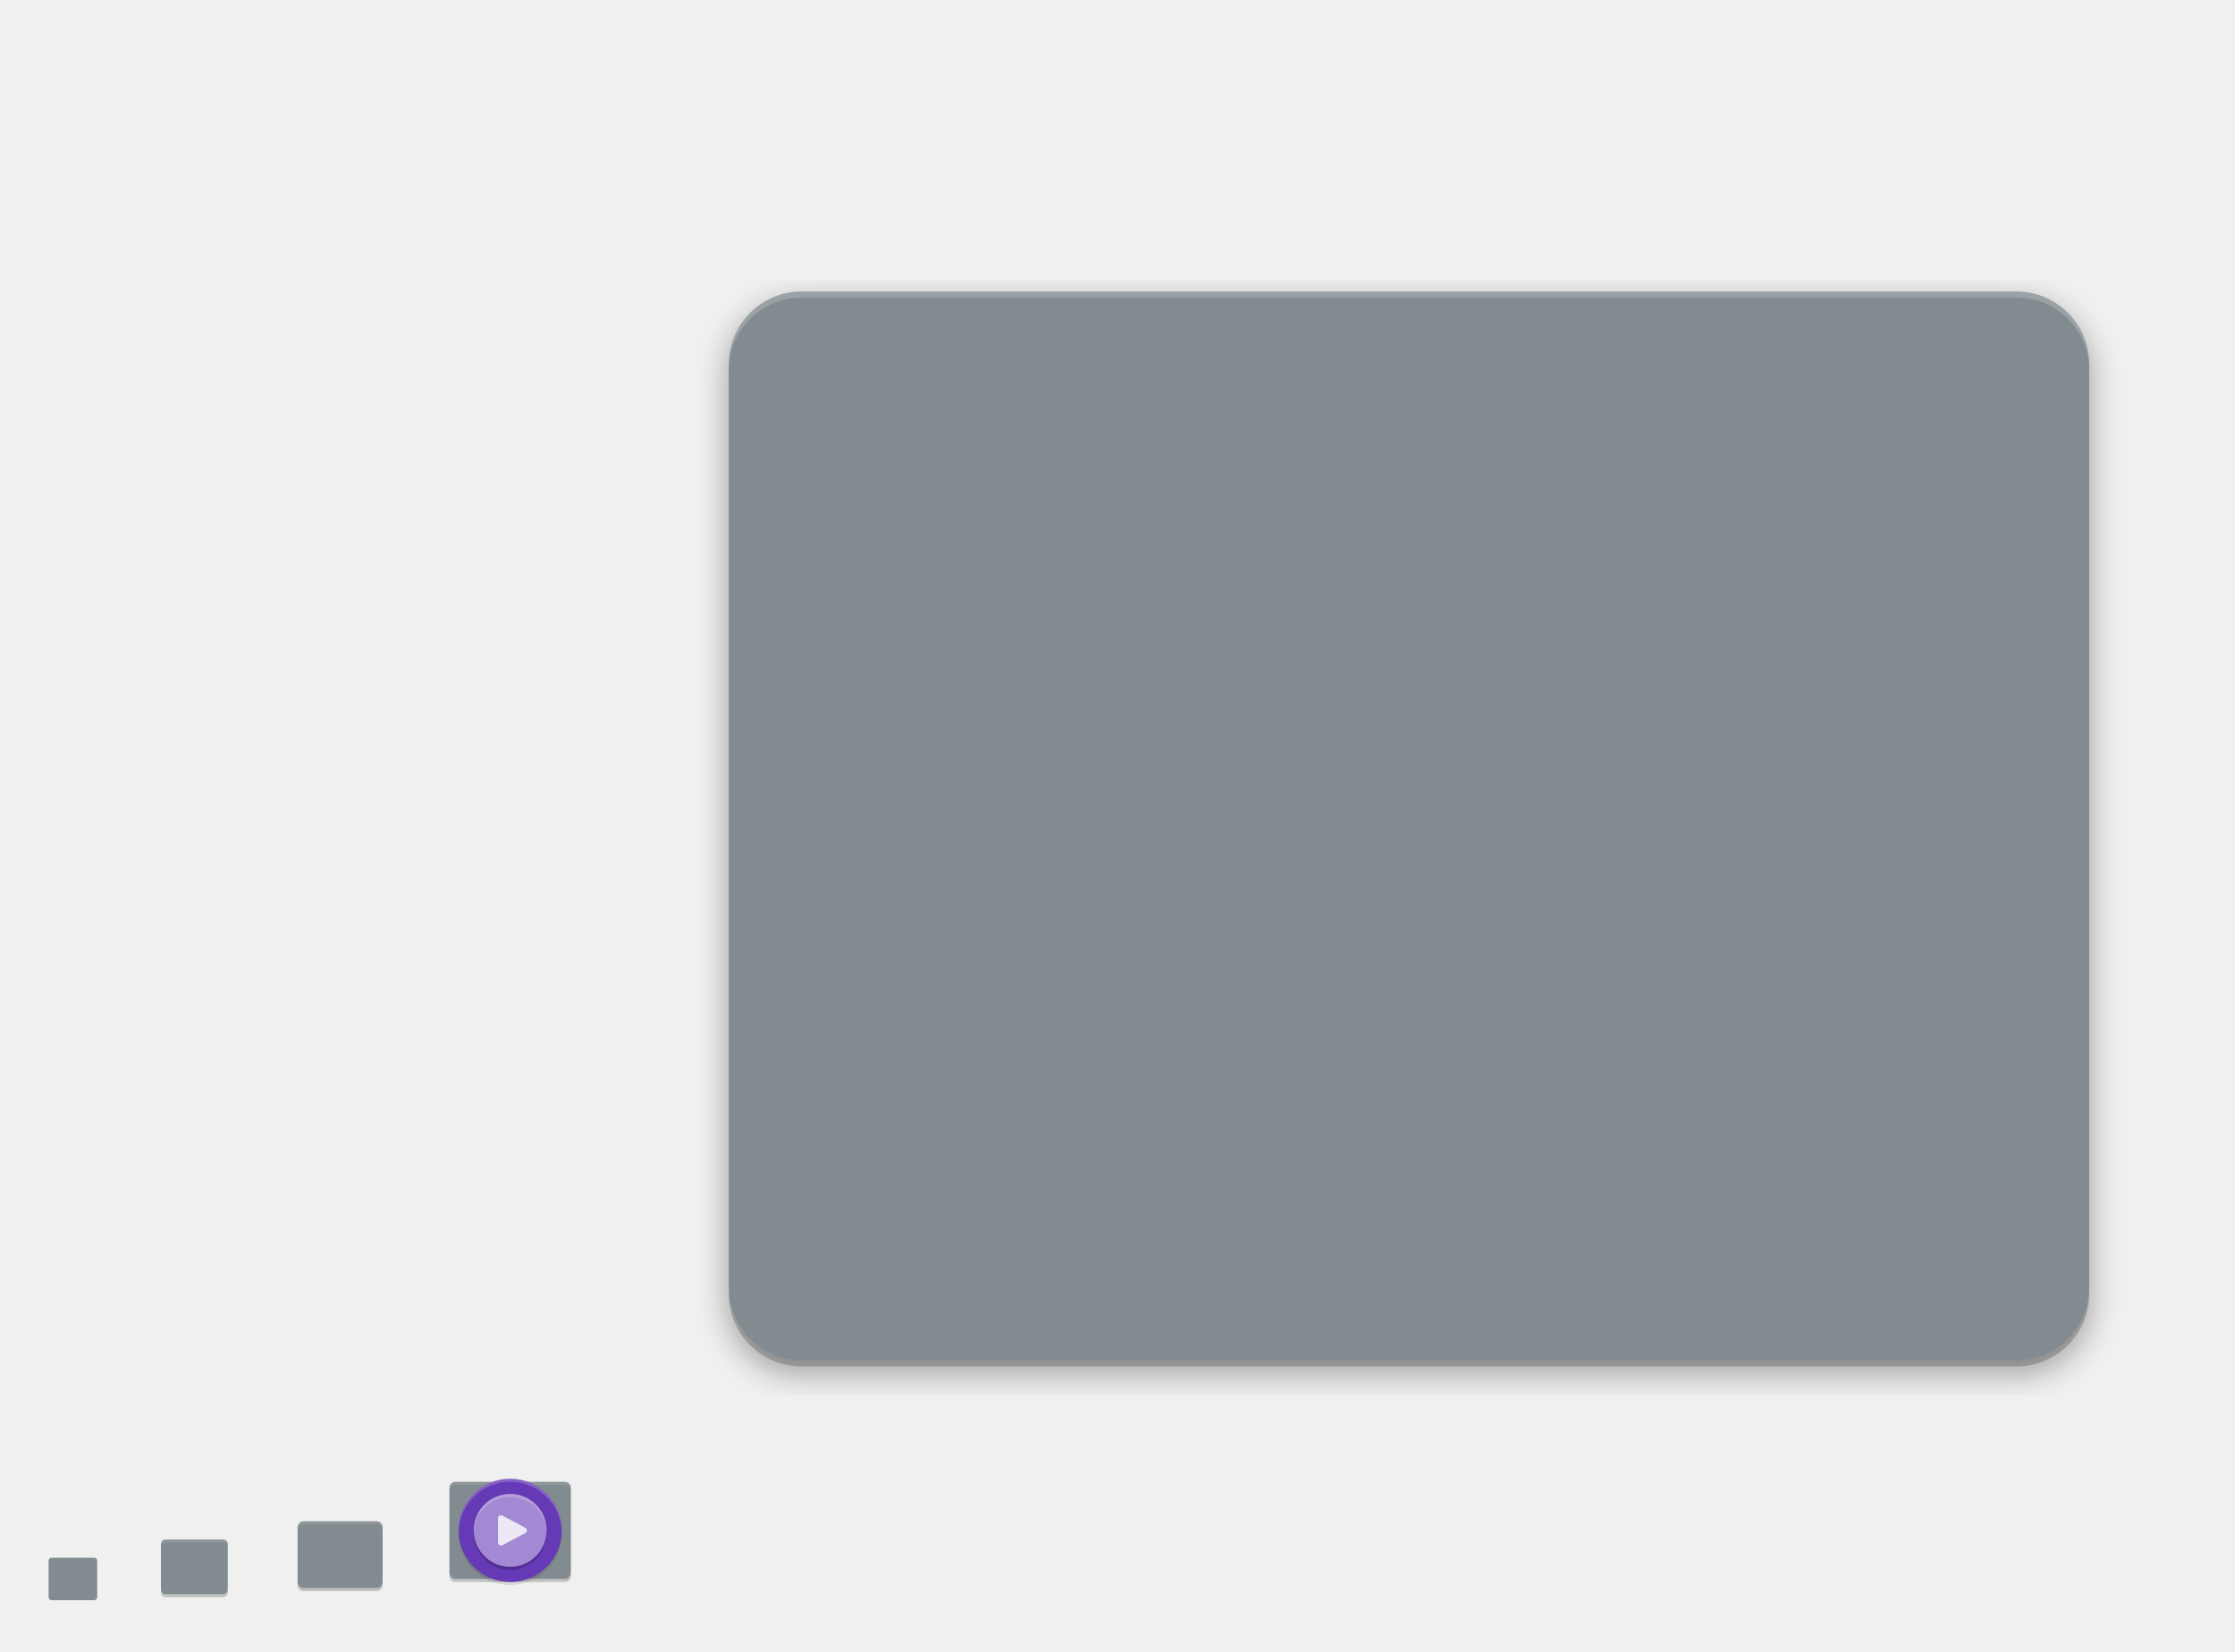
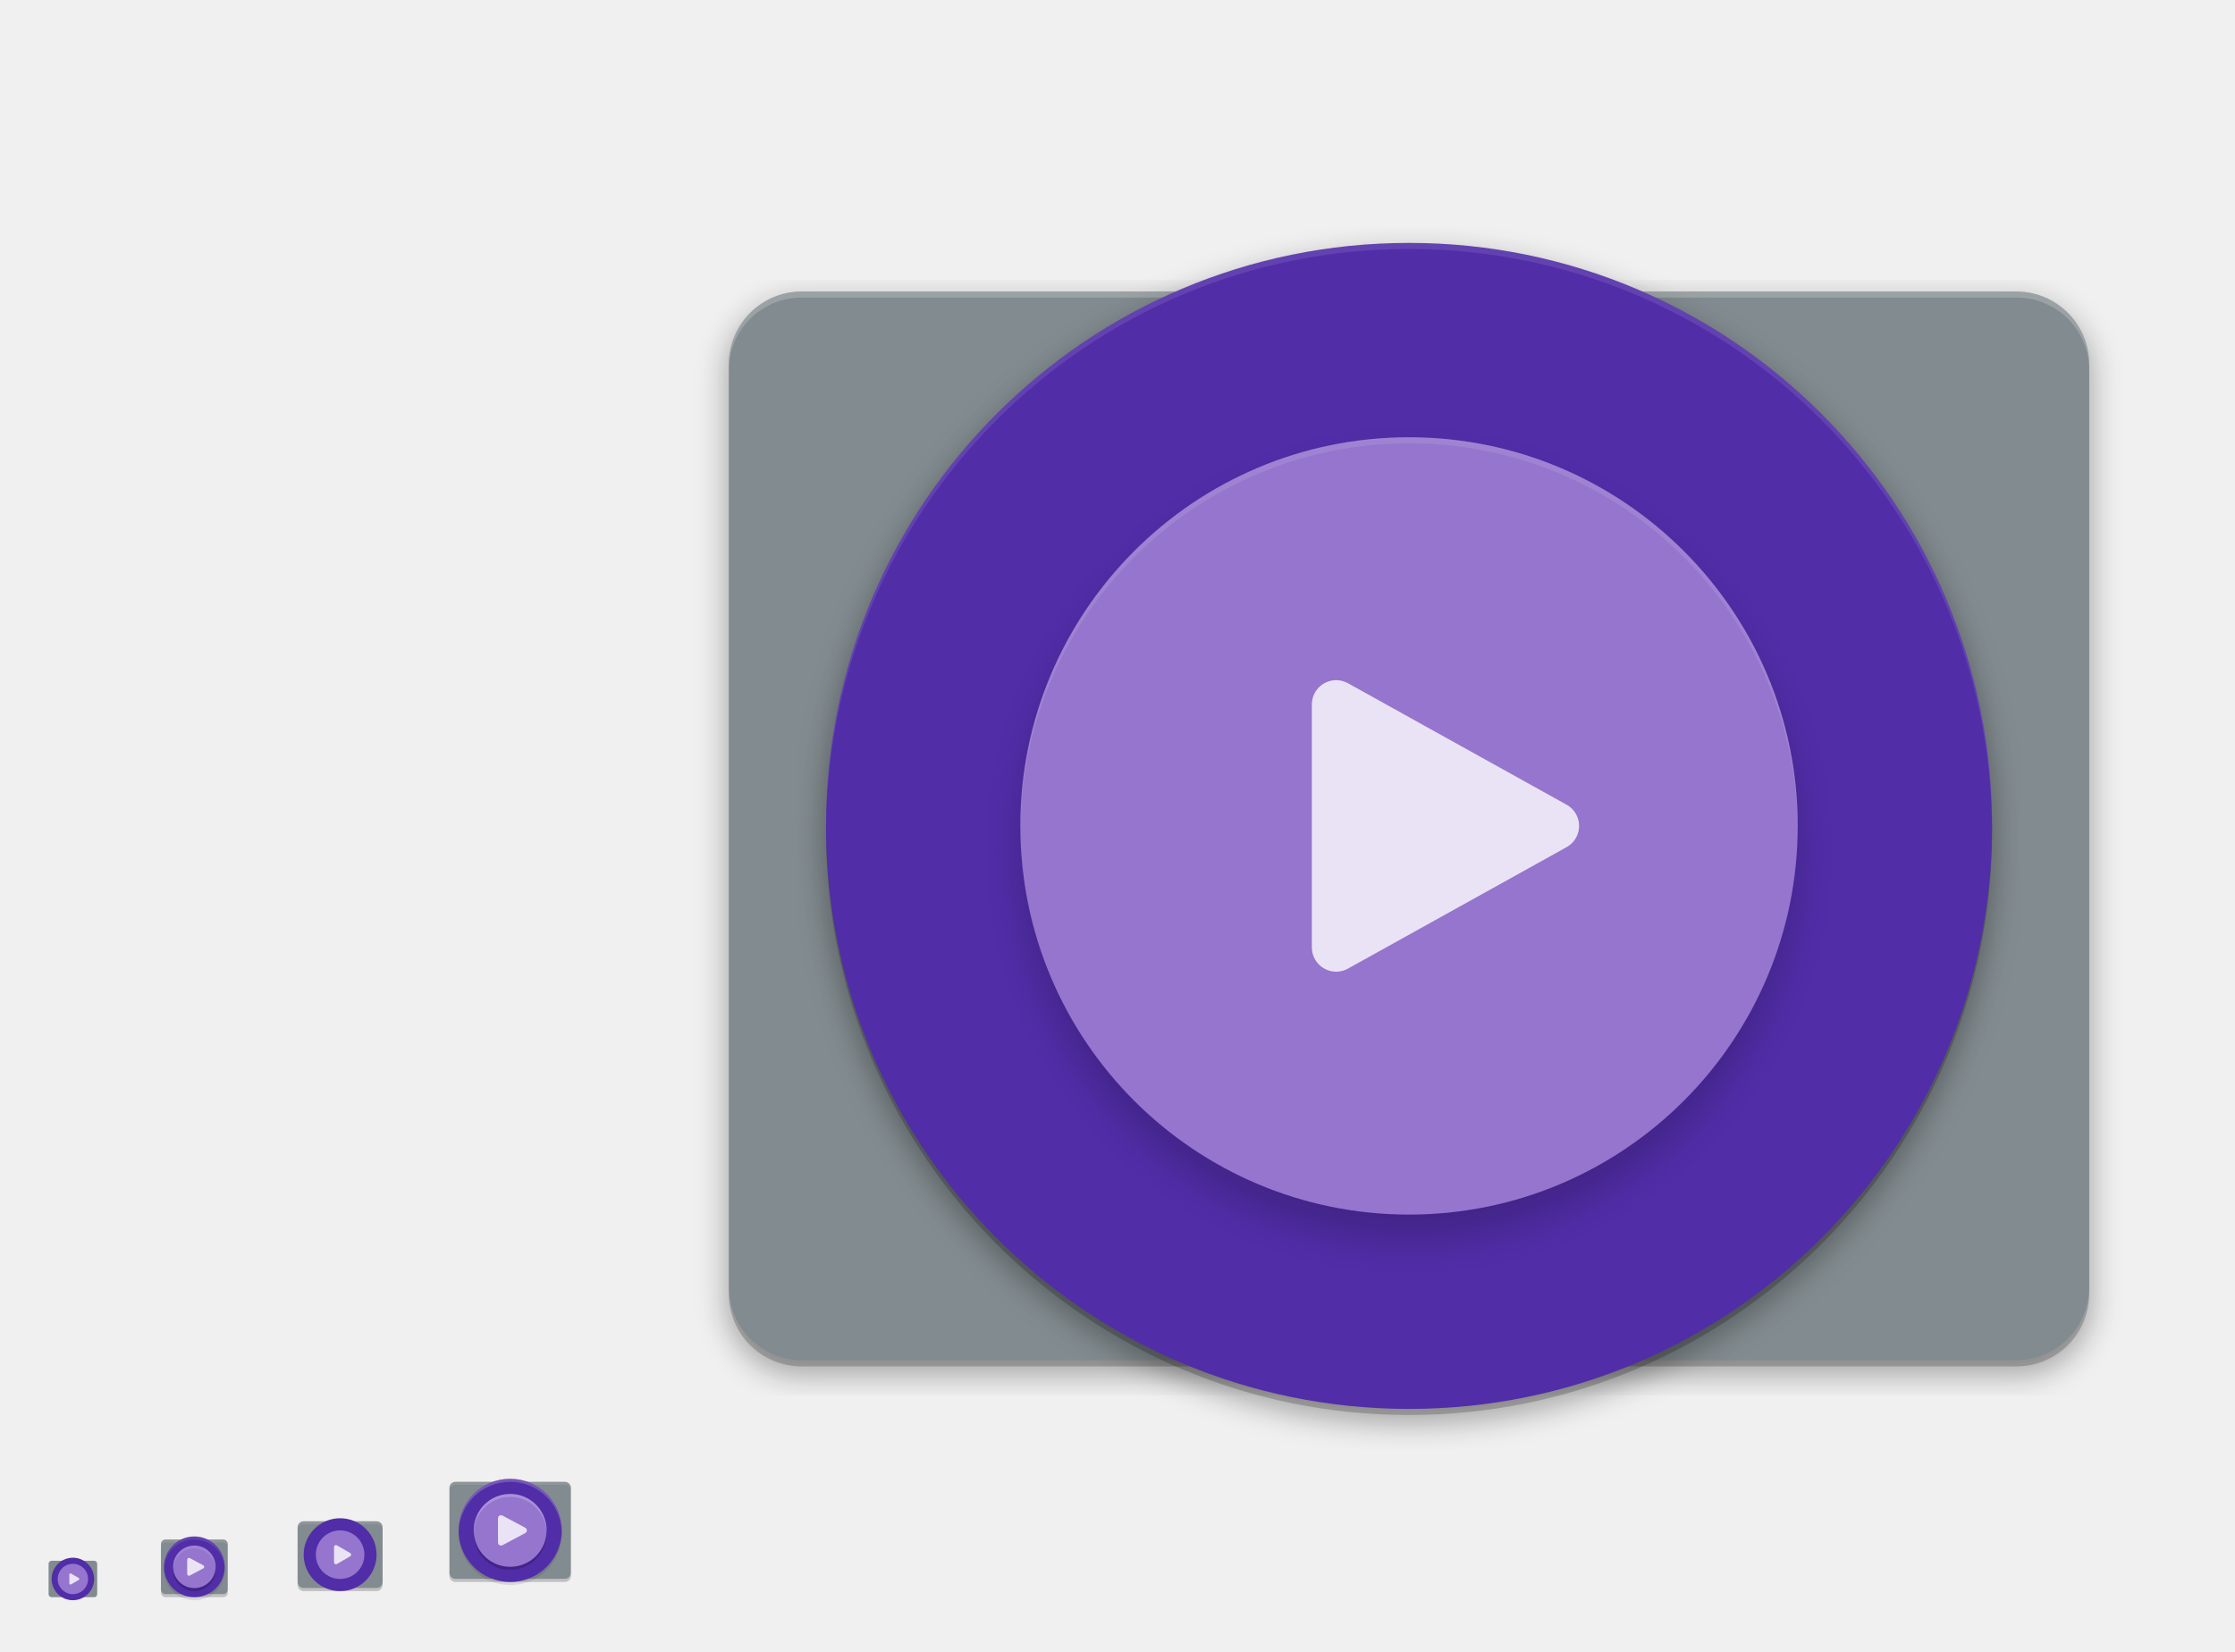
<svg xmlns="http://www.w3.org/2000/svg" xmlns:ns1="http://www.openswatchbook.org/uri/2009/osb" width="736" height="544" id="svg11300" version="1.0" style="display:inline;enable-background:new">
  <defs id="defs3">
    <linearGradient ns1:paint="solid" id="linearGradient5606">
      <stop style="stop-color:#000000;stop-opacity:1;" offset="0" id="stop5608" />
    </linearGradient>
    <filter style="color-interpolation-filters:sRGB" id="filter4247" x="-0.027" width="1.055" y="-0.021" height="1.043">
      <feGaussianBlur stdDeviation="4" id="feGaussianBlur4249" />
+     </filter>
+     <filter style="color-interpolation-filters:sRGB" id="filter4224" x="-0.06" width="1.12" y="-0.06" height="1.12">
+       <feGaussianBlur stdDeviation="6.4" id="feGaussianBlur4226" />
+     </filter>
+     <filter style="color-interpolation-filters:sRGB" id="filter4252" x="-0.024" width="1.048" y="-0.024" height="1.048">
+       <feGaussianBlur stdDeviation="3.84" id="feGaussianBlur4254" />
    </filter>
  </defs>
  <g style="display:inline" id="layer1" transform="translate(0,244)">
    <g style="display:none" id="layer7">
      <text y="332.485" xml:space="preserve" x="15.007" style="font-style:normal;font-variant:normal;font-weight:normal;font-stretch:normal;font-size:18px;font-family:'DejaVu Sans';-inkscape-font-specification:'DejaVu Sans';display:inline;fill:#000000;fill-opacity:1;stroke:none;enable-background:new" id="context">
        <tspan style="font-style:normal;font-variant:normal;font-weight:normal;font-stretch:normal;font-family:'DejaVu Sans';-inkscape-font-specification:'DejaVu Sans'" y="332.485" x="15.007" id="tspan3933">devices</tspan>
      </text>
      <text y="332.485" xml:space="preserve" x="142.488" style="font-style:normal;font-variant:normal;font-weight:bold;font-stretch:normal;font-size:18px;line-height:125%;font-family:'DejaVu Sans';-inkscape-font-specification:'DejaVu Sans Bold';text-align:start;writing-mode:lr-tb;text-anchor:start;display:inline;fill:#000000;fill-opacity:1;stroke:none;enable-background:new" id="icon-name">
        <tspan style="font-style:normal;font-variant:normal;font-weight:bold;font-stretch:normal;font-size:18px;font-family:'DejaVu Sans';-inkscape-font-specification:'DejaVu Sans Bold'" y="332.485" x="142.488" id="tspan3937">multimedia-player</tspan>
      </text>
      <rect style="display:inline;overflow:visible;visibility:visible;fill:#e9e9e9;fill-opacity:1;fill-rule:nonzero;stroke:none;stroke-width:2;marker:none;enable-background:accumulate" id="rect16x16" width="16" height="16" x="-32" y="268" transform="scale(-1,1)" />
      <rect style="display:inline;overflow:visible;visibility:visible;fill:#e9e9e9;fill-opacity:1;fill-rule:nonzero;stroke:none;stroke-width:2;marker:none;enable-background:accumulate" id="rect24x24" width="24" height="24" x="-76" y="260" transform="scale(-1,1)" />
      <rect style="display:inline;overflow:visible;visibility:visible;fill:#e9e9e9;fill-opacity:1;fill-rule:nonzero;stroke:none;stroke-width:2;marker:none;enable-background:accumulate" id="rect32x32" width="32" height="32" x="-128" y="252" transform="scale(-1,1)" />
      <rect y="236" x="-192" height="48" width="48" id="rect48x48" style="display:inline;overflow:visible;visibility:visible;fill:#e9e9e9;fill-opacity:1;fill-rule:nonzero;stroke:none;stroke-width:2;marker:none;enable-background:accumulate" transform="scale(-1,1)" />
      <rect style="display:inline;overflow:visible;visibility:visible;fill:#e9e9e9;fill-opacity:1;fill-rule:nonzero;stroke:none;stroke-width:2;marker:none;enable-background:accumulate" id="rect3951" width="512" height="512" x="-720" y="-228" transform="scale(-1,1)" />
    </g>
    <g id="layer6" style="display:inline">
      <path id="path4302" d="m 150,277 c -1.108,0 -2,-0.892 -2,-2 l 0,-1 c 0,1.108 0.892,2 2,2 l 36,0 c 1.108,0 2,-0.892 2,-2 l 0,1 c 0,1.108 -0.892,2 -2,2 z" style="opacity:0.2;fill:#000000;fill-opacity:1;stroke:none" />
      <rect ry="24" rx="24" y="-640" x="-256" height="352" width="448" id="rect4251" style="opacity:0.1;fill:#000000;fill-opacity:1;stroke:#000000;stroke-width:8;stroke-miterlimit:4;stroke-dasharray:none;stroke-opacity:1;filter:url(#filter4247)" transform="matrix(1,0,0,-1,496,-432)" />
      <rect transform="matrix(1,0,0,-1,496,-432)" style="opacity:0.2;fill:#000000;fill-opacity:1;stroke:none;filter:url(#filter4247)" id="rect4269" width="448" height="352" x="-256" y="-640" rx="24" ry="24" />
-       <rect transform="scale(1,-1)" style="display:inline;fill:#828b8f;fill-opacity:1;stroke:none;enable-background:new" id="rect4265" width="16" height="14" x="16" y="-283" rx="1" ry="1" />
+       <rect style="display:inline;fill:#828b8f;fill-opacity:1;stroke:none;enable-background:new" id="rect4265" width="16" height="12" x="16" y="270" rx="1" ry="1" />
      <rect transform="scale(1,-1)" style="fill:#828b8f;fill-opacity:1;stroke:none" id="rect4203" width="40" height="32" x="148" y="-276" rx="2" ry="2" />
      <rect ry="1.5" rx="1.5" y="-281" x="53" height="18" width="22" id="rect4243" style="fill:#828b8f;fill-opacity:1;stroke:none" transform="scale(1,-1)" />
      <rect transform="scale(1,-1)" style="fill:#828b8f;fill-opacity:1;stroke:none" id="rect4255" width="28" height="22" x="98" y="-279" rx="2" ry="2" />
      <path style="opacity:0.1;fill:#ffffff;fill-opacity:1;stroke:none" d="m 150,244 c -1.108,0 -2,0.892 -2,2 l 0,1 c 0,-1.108 0.892,-2 2,-2 l 36,0 c 1.108,0 2,0.892 2,2 l 0,-1 c 0,-1.108 -0.892,-2 -2,-2 z" id="rect4196" />
      <path style="opacity:0.1;fill:#ffffff;fill-opacity:1;stroke:none" d="m 54.5,263 c -0.831,0 -1.5,0.669 -1.5,1.5 l 0,1 c 0,-0.831 0.669,-1.5 1.5,-1.5 l 19,0 c 0.831,0 1.5,0.669 1.5,1.5 l 0,-1 c 0,-0.831 -0.669,-1.5 -1.5,-1.5 z" id="rect4200" />
      <path style="opacity:0.1;fill:#ffffff;fill-opacity:1;stroke:none" d="m 100,257 c -1.108,0 -2,0.892 -2,2 l 0,1 c 0,-1.108 0.892,-2 2,-2 l 24,0 c 1.108,0 2,0.892 2,2 l 0,-1 c 0,-1.108 -0.892,-2 -2,-2 z" id="rect4241" />
      <g id="g4635" style="display:inline;fill:#ffffff;fill-opacity:1;enable-background:new" transform="matrix(4.00088,0,0,4.00088,-1532.452,272.0141)" />
      <g transform="matrix(2.00044,0,0,2.00044,-682.2261,278.007)" style="display:inline;fill:#ffffff;fill-opacity:1;enable-background:new" id="g4627" />
      <path id="path4304" d="m 100,280 c -1.108,0 -2,-0.892 -2,-2 l 0,-1 c 0,1.108 0.892,2 2,2 l 24,0 c 1.108,0 2,-0.892 2,-2 l 0,1 c 0,1.108 -0.892,2 -2,2 z" style="opacity:0.2;fill:#000000;fill-opacity:1;stroke:none" />
      <path id="path4306" d="m 54.5,282 c -0.831,0 -1.5,-0.669 -1.5,-1.5 l 0,-1 c 0,0.831 0.669,1.5 1.5,1.5 l 19,0 c 0.831,0 1.5,-0.669 1.5,-1.5 l 0,1 c 0,0.831 -0.669,1.5 -1.5,1.5 z" style="opacity:0.2;fill:#000000;fill-opacity:1;stroke:none" />
-       <rect ry="24" rx="24" y="-204" x="240" height="352" width="448" id="rect4229" style="fill:#828b8f;fill-opacity:1;stroke:none" transform="scale(1,-1)" />
+       <rect ry="24" rx="24" y="-204" x="-688" height="352" width="448" id="rect4229" style="fill:#828b8f;fill-opacity:1;stroke:none" transform="scale(-1,-1)" />
      <path style="opacity:0.2;fill:#000000;fill-opacity:1;stroke:none" d="m 264,206 c -13.296,0 -24,-10.704 -24,-24 l 0,-2 c 0,13.296 10.704,24 24,24 l 400,0 c 13.296,0 24,-10.704 24,-24 l 0,2 c 0,13.296 -10.704,24 -24,24 z" id="rect4263" />
+       <circle r="192" cy="30" cx="464" id="circle4248" style="opacity:0.2;fill:#000000;fill-opacity:1;stroke:none;stroke-width:2;stroke-miterlimit:4;stroke-dasharray:none;stroke-opacity:1" />
+       <circle style="opacity:0.2;fill:#000000;fill-opacity:1;stroke:none;stroke-width:2;stroke-miterlimit:4;stroke-dasharray:none;stroke-opacity:1;filter:url(#filter4252)" id="circle4250" cx="464" cy="32" r="192" />
      <path id="path4262" d="m 264,-148 c -13.296,0 -24,10.704 -24,24 l 0,2 c 0,-13.296 10.704,-24 24,-24 l 400,0 c 13.296,0 24,10.704 24,24 l 0,-2 c 0,-13.296 -10.704,-24 -24,-24 z" style="opacity:0.2;fill:#ffffff;fill-opacity:1;stroke:none" />
-       <path id="path4315" d="m 18,268 c -0.554,0 -1,0.446 -1,1 l 0,1 c 0,-0.554 0.446,-1 1,-1 l 12,0 c 0.554,0 1,0.446 1,1 l 0,-1 c 0,-0.554 -0.446,-1 -1,-1 l -12,0 z" style="display:inline;opacity:0.1;fill:#ffffff;fill-opacity:1;stroke:none;enable-background:new" />
-       <circle r="17" cy="261" cx="168" id="circle4466" style="opacity:0.1;fill:#000000;fill-opacity:1;stroke:none;stroke-width:2;stroke-miterlimit:4;stroke-dasharray:none;stroke-opacity:1" />
-       <circle style="opacity:1;fill:#6639b6;fill-opacity:1;stroke:none;stroke-width:2;stroke-miterlimit:4;stroke-dasharray:none;stroke-opacity:1" id="path4520" cx="168" cy="260" r="17" />
-       <rect transform="matrix(0,-1,-1,0,0,0)" style="display:inline;opacity:0.2;fill:#000000;fill-opacity:1;stroke:none;enable-background:new" id="rect4468" width="24" height="24" x="-273" y="-180" rx="12" ry="12" />
-       <rect ry="12" rx="12" y="-180" x="-272" height="24" width="24" id="rect4100" style="display:inline;fill:#a388d3;fill-opacity:1;stroke:none;enable-background:new" transform="matrix(0,-1,-1,0,0,0)" />
-       <path style="opacity:0.8;fill:#ffffff;fill-opacity:1;fill-rule:evenodd;stroke:#ffffff;stroke-width:2;stroke-linecap:butt;stroke-linejoin:round;stroke-miterlimit:4;stroke-dasharray:none;stroke-opacity:1" d="m 165,256 0,8 7.5,-4 z" id="path4470" />
-       <path style="opacity:0.2;fill:#ffffff;fill-opacity:1;stroke:none;stroke-width:2;stroke-miterlimit:4;stroke-dasharray:none;stroke-opacity:1" d="m 168,243 a 17,17 0 0 0 -17,17 17,17 0 0 0 0.021,0.58 A 17,17 0 0 1 168,244 17,17 0 0 1 184.979,260.42 17,17 0 0 0 185,260 17,17 0 0 0 168,243 Z" id="circle4472" />
-       <path style="display:inline;fill:#ffffff;fill-opacity:1;stroke:none;enable-background:new;opacity:0.2" d="M 168 492 C 161.352 492 156 497.352 156 504 C 156 504.169 156.019 504.333 156.025 504.5 C 156.288 498.088 161.521 493 168 493 C 174.479 493 179.712 498.088 179.975 504.5 C 179.981 504.333 180 504.169 180 504 C 180 497.352 174.648 492 168 492 z " transform="translate(0,-244)" id="rect4514" />
+       <g id="g4176">
+         <circle style="opacity:0.1;fill:#000000;fill-opacity:1;stroke:none;stroke-width:2;stroke-miterlimit:4;stroke-dasharray:none;stroke-opacity:1" id="circle4466" cx="168" cy="261" r="17" />
+         <circle r="17" cy="260" cx="168" id="path4520" style="opacity:1;fill:#512da8;fill-opacity:1;stroke:none;stroke-width:2;stroke-miterlimit:4;stroke-dasharray:none;stroke-opacity:1" />
+         <rect ry="12" rx="12" y="-180" x="-273" height="24" width="24" id="rect4468" style="display:inline;opacity:0.2;fill:#000000;fill-opacity:1;stroke:none;enable-background:new" transform="matrix(0,-1,-1,0,0,0)" />
+         <rect transform="matrix(0,-1,-1,0,0,0)" style="display:inline;fill:#9575cd;fill-opacity:1;stroke:none;enable-background:new" id="rect4100" width="24" height="24" x="-272" y="-180" rx="12" ry="12" />
+         <path id="path4470" d="m 165,256 0,8 7.5,-4 z" style="opacity:0.8;fill:#ffffff;fill-opacity:1;fill-rule:evenodd;stroke:#ffffff;stroke-width:2;stroke-linecap:butt;stroke-linejoin:round;stroke-miterlimit:4;stroke-dasharray:none;stroke-opacity:1" />
+         <path id="circle4472" d="m 168,243 a 17,17 0 0 0 -17,17 17,17 0 0 0 0.021,0.58 A 17,17 0 0 1 168,244 17,17 0 0 1 184.979,260.42 17,17 0 0 0 185,260 17,17 0 0 0 168,243 Z" style="opacity:0.2;fill:#ffffff;fill-opacity:1;stroke:none;stroke-width:2;stroke-miterlimit:4;stroke-dasharray:none;stroke-opacity:1" />
+         <path id="rect4514" transform="translate(0,-244)" d="M 168 492 C 161.352 492 156 497.352 156 504 C 156 504.169 156.019 504.333 156.025 504.5 C 156.288 498.088 161.521 493 168 493 C 174.479 493 179.712 498.088 179.975 504.5 C 179.981 504.333 180 504.169 180 504 C 180 497.352 174.648 492 168 492 z " style="display:inline;fill:#ffffff;fill-opacity:1;stroke:none;enable-background:new;opacity:0.2" />
+       </g>
+       <g id="g4204">
+         <circle style="opacity:1;fill:#512da8;fill-opacity:1;stroke:none;stroke-width:2;stroke-miterlimit:4;stroke-dasharray:none;stroke-opacity:1" id="circle4189" cx="112" cy="268" r="12" />
+         <rect ry="12" rx="12" y="-120" x="-276" height="16" width="16" id="rect4193" style="display:inline;fill:#9575cd;fill-opacity:1;stroke:none;enable-background:new" transform="matrix(0,-1,-1,0,0,0)" />
+         <path style="opacity:0.8;fill:#ffffff;fill-opacity:1;fill-rule:evenodd;stroke:#ffffff;stroke-width:1.263;stroke-linecap:butt;stroke-linejoin:round;stroke-miterlimit:4;stroke-dasharray:none;stroke-opacity:1" d="m 110.632,265.474 0,5.053 L 115,268 Z" id="path4195" />
+       </g>
+       <circle r="192" cy="32" cx="464" id="circle4256" style="opacity:0.1;fill:#000000;fill-opacity:1;stroke:#000000;stroke-width:8;stroke-miterlimit:4;stroke-dasharray:none;stroke-opacity:1;filter:url(#filter4252)" />
+       <circle style="opacity:1;fill:#512da8;fill-opacity:1;stroke:none;stroke-width:2;stroke-miterlimit:4;stroke-dasharray:none;stroke-opacity:1" id="circle4211" cx="464" cy="28" r="192" />
+       <circle style="opacity:0.2;fill:#000000;fill-opacity:1;stroke:none;stroke-width:2;stroke-miterlimit:4;stroke-dasharray:none;stroke-opacity:1;filter:url(#filter4224)" id="circle4222" cx="464" cy="36" r="128" />
+       <circle r="128" cy="28" cx="464" id="circle4220" style="opacity:1;fill:#9575cd;fill-opacity:1;stroke:none;stroke-width:2;stroke-miterlimit:4;stroke-dasharray:none;stroke-opacity:1" />
+       <path style="opacity:0.8;fill:#ffffff;fill-opacity:1;fill-rule:evenodd;stroke:#ffffff;stroke-width:16;stroke-linecap:butt;stroke-linejoin:round;stroke-miterlimit:4;stroke-dasharray:none;stroke-opacity:1" d="m 440,-12 0,80 72,-40 z" id="path4215" />
+       <path style="opacity:0.1;fill:#ffffff;fill-opacity:1;stroke:none;stroke-width:2;stroke-miterlimit:4;stroke-dasharray:none;stroke-opacity:1" d="M 464 80 A 192 192 0 0 0 272 272 A 192 192 0 0 0 272.041 273.172 A 192 192 0 0 1 464 82 A 192 192 0 0 1 655.959 272.828 A 192 192 0 0 0 656 272 A 192 192 0 0 0 464 80 z " transform="translate(0,-244)" id="circle4258" />
+       <path style="opacity:0.1;fill:#ffffff;fill-opacity:1;stroke:none;stroke-width:2;stroke-miterlimit:4;stroke-dasharray:none;stroke-opacity:1" d="M 464 144 A 128 128 0 0 0 336 272 A 128 128 0 0 0 336.041 273.172 A 128 128 0 0 1 464 146 A 128 128 0 0 1 591.959 272.828 A 128 128 0 0 0 592 272 A 128 128 0 0 0 464 144 z " transform="translate(0,-244)" id="circle4263" />
+       <g id="g4268" transform="matrix(0.5833333,0,0,0.5833333,-41.33333,119.6667)">
+         <circle r="12" cy="268" cx="112" id="circle4270" style="opacity:1;fill:#512da8;fill-opacity:1;stroke:none;stroke-width:2;stroke-miterlimit:4;stroke-dasharray:none;stroke-opacity:1" />
+         <rect transform="matrix(0,-1,-1,0,0,0)" style="display:inline;fill:#9575cd;fill-opacity:1;stroke:none;enable-background:new" id="rect4272" width="17.143" height="17.143" x="-276.571" y="-120.571" rx="20.571" ry="20.571" />
+         <path id="path4274" d="m 110.632,265.474 0,5.053 L 115,268 Z" style="opacity:0.8;fill:#ffffff;fill-opacity:1;fill-rule:evenodd;stroke:#ffffff;stroke-width:1.263;stroke-linecap:butt;stroke-linejoin:round;stroke-miterlimit:4;stroke-dasharray:none;stroke-opacity:1" />
+       </g>
+       <g id="g4276" transform="matrix(0.5882353,0,0,0.5882353,-34.82353,119.0588)">
+         <circle r="17" cy="261.7" cx="168" id="circle4278" style="opacity:0.1;fill:#000000;fill-opacity:1;stroke:none;stroke-width:2;stroke-miterlimit:4;stroke-dasharray:none;stroke-opacity:1" />
+         <circle style="opacity:1;fill:#512da8;fill-opacity:1;stroke:none;stroke-width:2;stroke-miterlimit:4;stroke-dasharray:none;stroke-opacity:1" id="circle4280" cx="168" cy="260" r="17" />
+         <rect transform="matrix(0,-1,-1,0,0,0)" style="display:inline;opacity:0.2;fill:#000000;fill-opacity:1;stroke:none;enable-background:new" id="rect4282" width="23.8" height="23.8" x="-273.6" y="-179.9" rx="20.4" ry="20.4" />
+         <rect ry="20.4" rx="20.4" y="-179.9" x="-271.9" height="23.8" width="23.8" id="rect4284" style="display:inline;fill:#9575cd;fill-opacity:1;stroke:none;enable-background:new" transform="matrix(0,-1,-1,0,0,0)" />
+         <path style="opacity:0.8;fill:#ffffff;fill-opacity:1;fill-rule:evenodd;stroke:#ffffff;stroke-width:2;stroke-linecap:butt;stroke-linejoin:round;stroke-miterlimit:4;stroke-dasharray:none;stroke-opacity:1" d="m 165,256 0,8 7.5,-4 z" id="path4286" />
+         <path style="opacity:0.1;fill:#ffffff;fill-opacity:1;stroke:none;stroke-width:2;stroke-miterlimit:4;stroke-dasharray:none;stroke-opacity:1" d="M 64 506 A 10 10 0 0 0 54 516 A 10 10 0 0 0 54.021 516.586 A 10 10 0 0 1 64 507 A 10 10 0 0 1 73.979 516.414 A 10 10 0 0 0 74 516 A 10 10 0 0 0 64 506 z " transform="matrix(1.7,0,0,1.7,59.2,-617.2)" id="circle4292" />
+         <path style="display:inline;fill:#ffffff;fill-opacity:1;stroke:none;enable-background:new;opacity:0.1" d="M 64 509 C 60.122 509 57 512.122 57 516 C 57 516.169 57.014 516.334 57.025 516.5 C 57.281 512.858 60.291 510 64 510 C 67.709 510 70.719 512.858 70.975 516.5 C 70.986 516.334 71 516.169 71 516 C 71 512.122 67.878 509 64 509 z " transform="matrix(1.7,0,0,1.7,59.2,-617.2)" id="rect4294" />
+       </g>
    </g>
  </g>
</svg>
